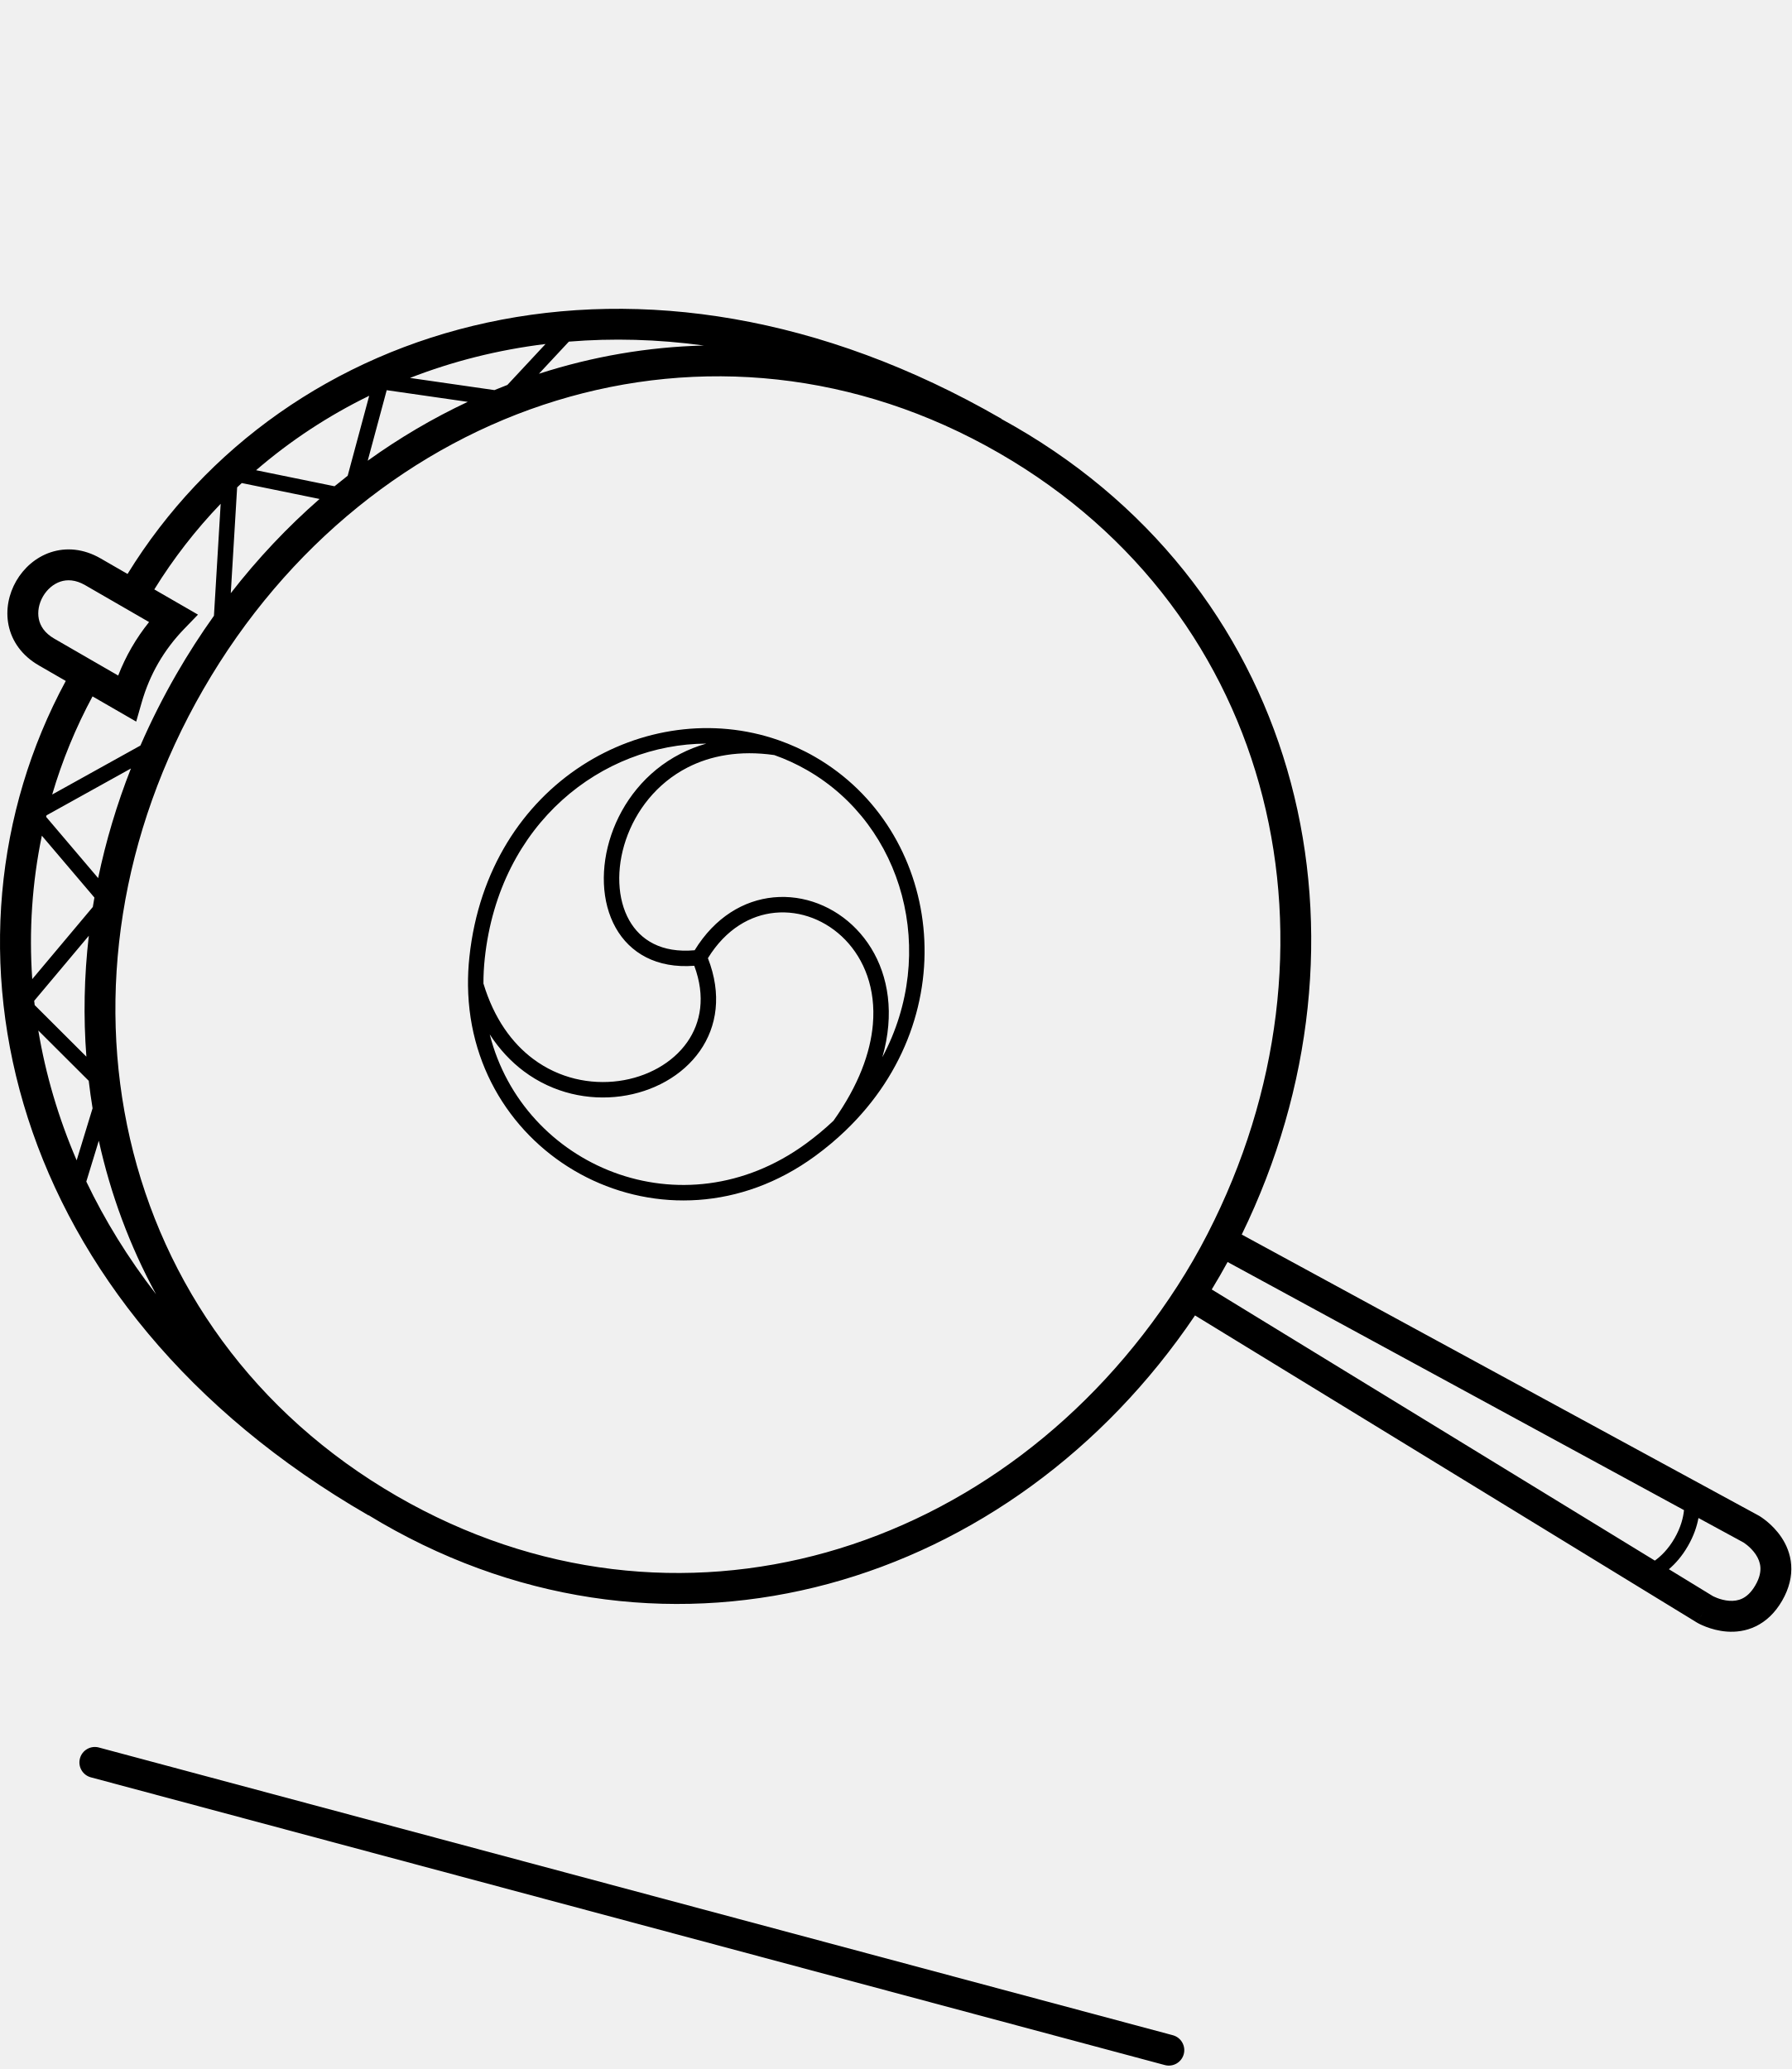
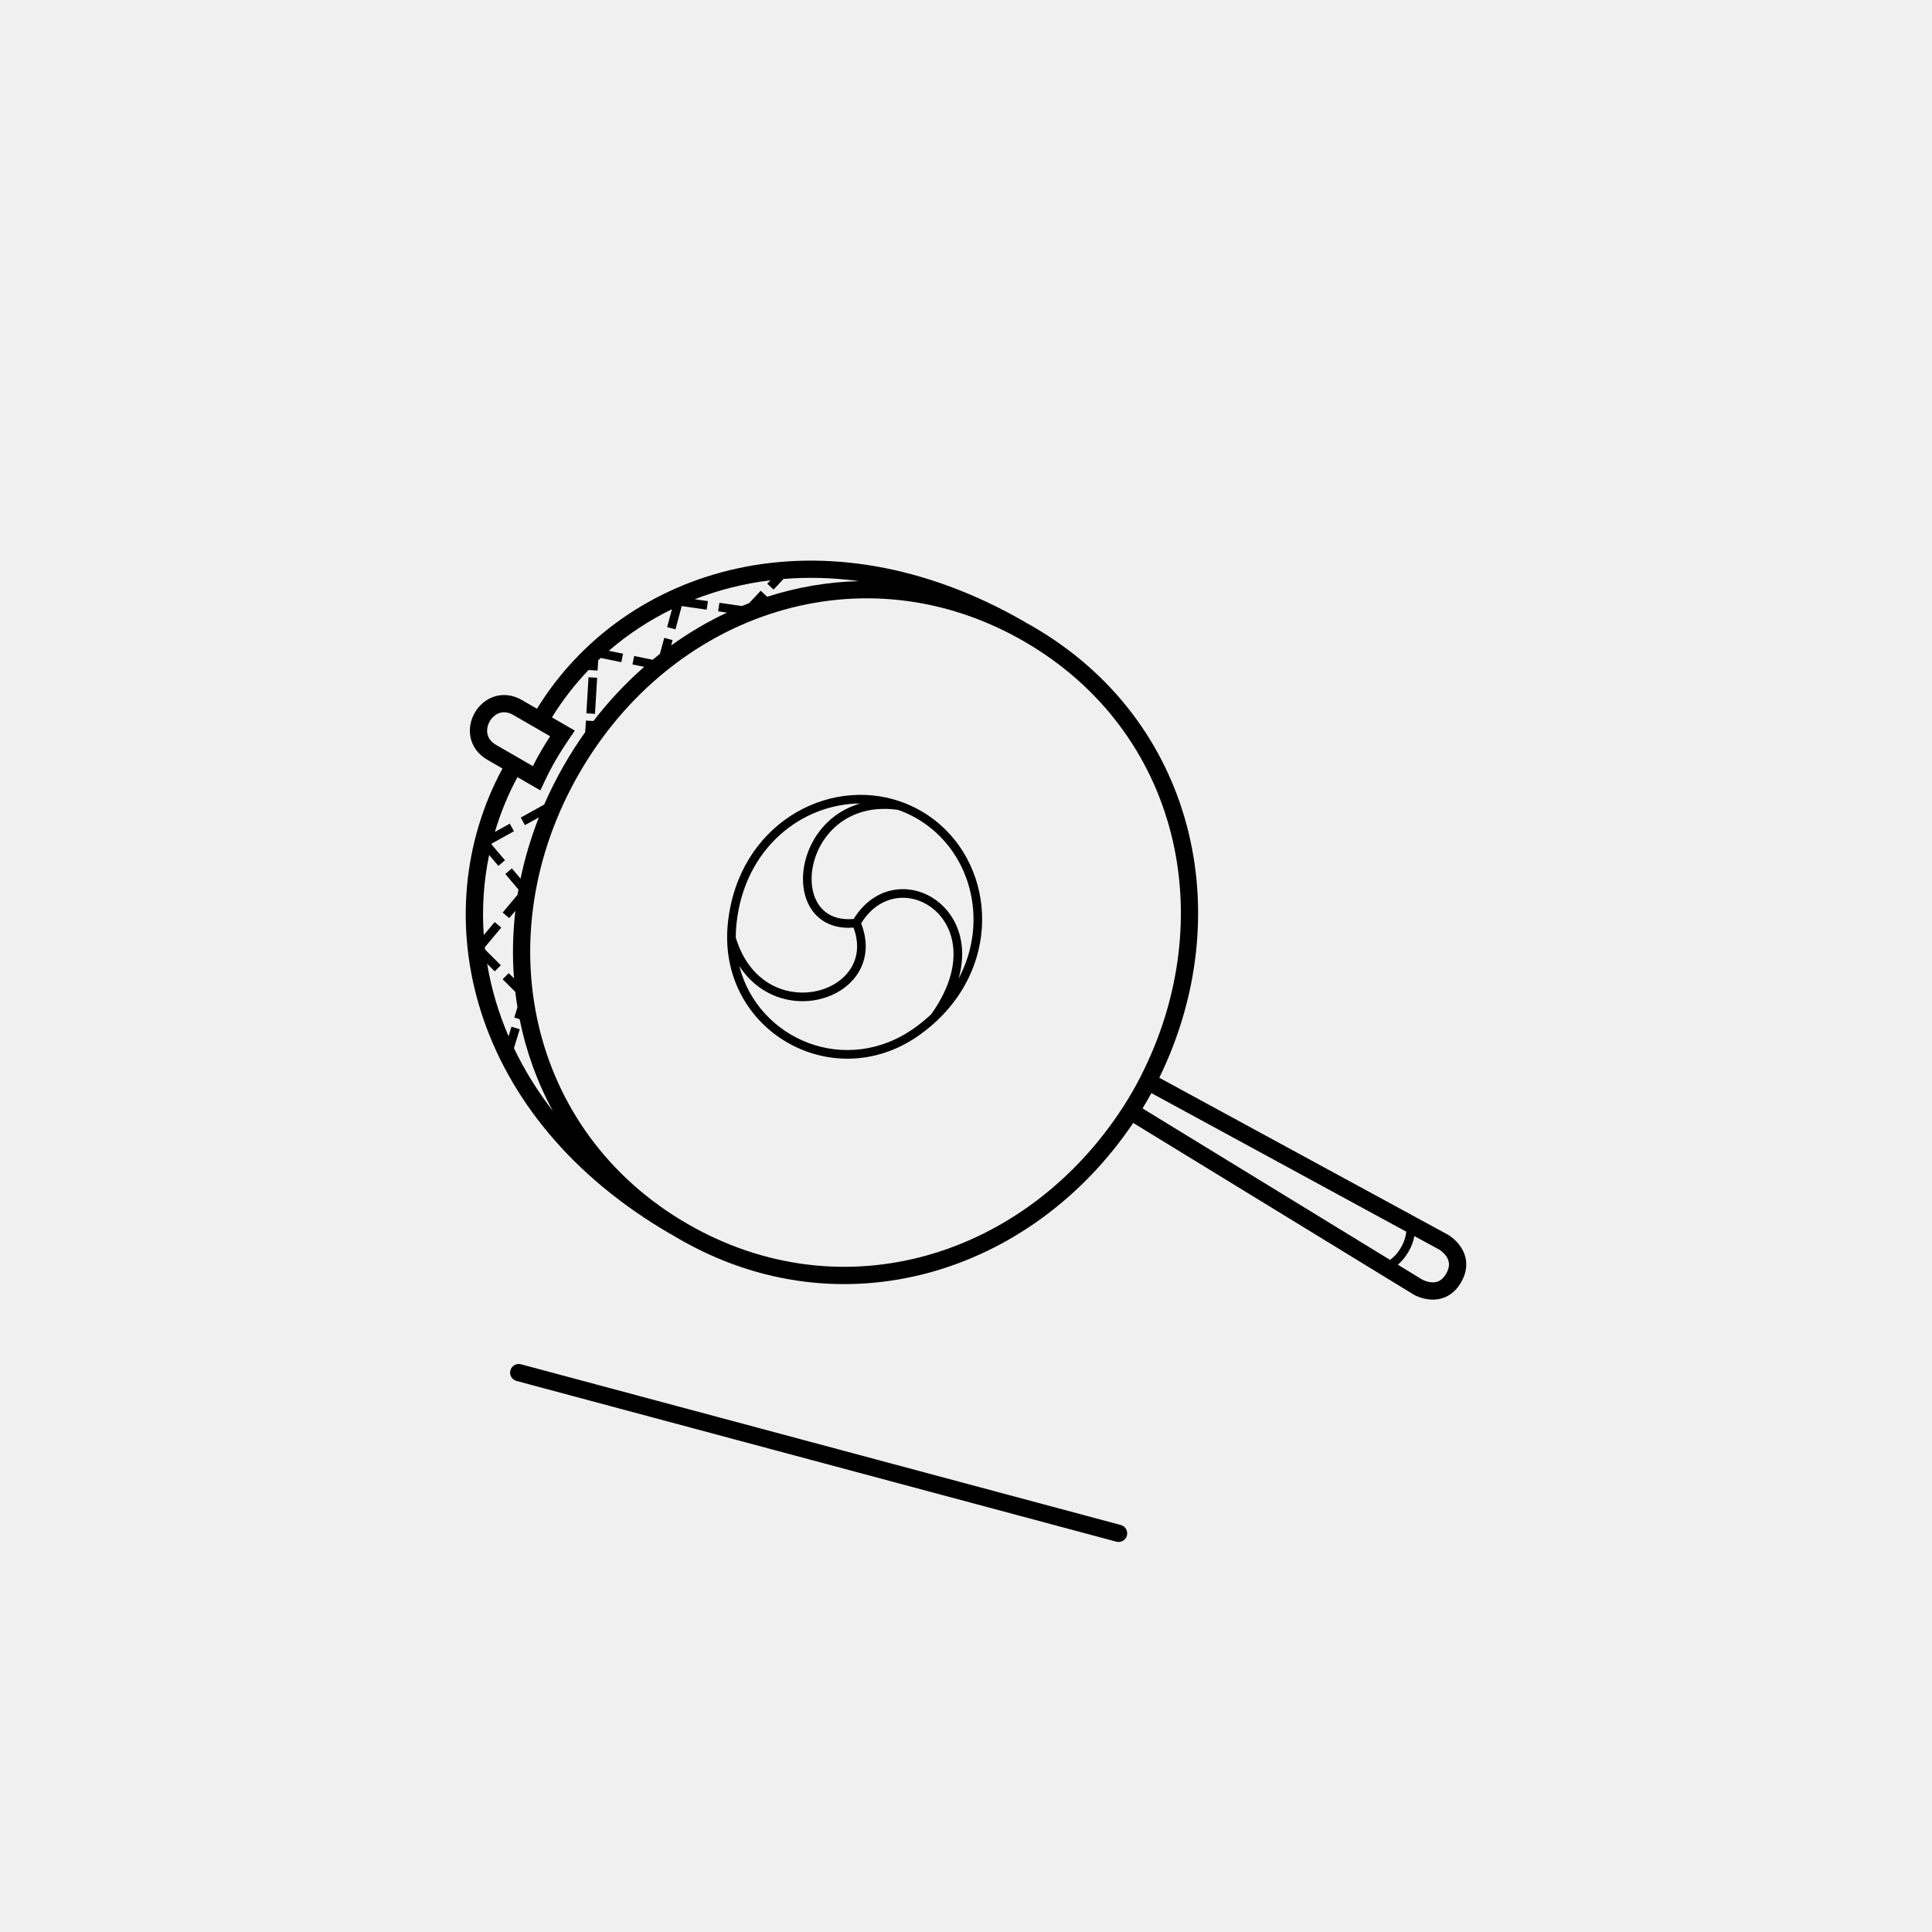
- <svg xmlns="http://www.w3.org/2000/svg" width="116" height="134" viewBox="0 0 116 134" fill="none">
-   <g clip-path="url(#clip0)">
-     <path fill-rule="evenodd" clip-rule="evenodd" d="M36.838 22.126C39.651 21.895 42.577 21.968 45.583 22.378C41.943 22.468 38.351 23.092 34.898 24.207L36.838 22.126ZM35.327 22.28C32.24 22.658 29.299 23.405 26.549 24.477L32.018 25.265C32.297 25.15 32.576 25.038 32.857 24.93L35.327 22.28ZM30.29 26.026L25.042 25.27L23.812 29.839C25.87 28.358 28.038 27.083 30.29 26.026ZM22.515 30.811C22.229 31.035 21.945 31.262 21.663 31.493L16.583 30.454C18.782 28.558 21.239 26.934 23.909 25.632L22.515 30.811ZM15.655 31.285L20.694 32.316C18.621 34.127 16.693 36.167 14.944 38.418L15.356 31.566C15.455 31.472 15.555 31.378 15.655 31.285ZM14.29 32.628C12.668 34.318 11.227 36.175 9.992 38.174L11.711 39.166L12.82 39.807L11.93 40.727C10.611 42.092 9.694 43.679 9.172 45.504L8.82 46.735L7.711 46.095L5.992 45.102C4.901 47.129 4.027 49.258 3.379 51.458L9.093 48.286C9.778 46.712 10.561 45.157 11.442 43.63C12.195 42.328 13 41.077 13.855 39.88L14.29 32.628ZM2.987 52.905C2.995 52.872 3.004 52.839 3.012 52.806L8.479 49.771C7.559 52.11 6.852 54.485 6.356 56.871L2.987 52.905ZM2.71 54.124C2.084 57.143 1.869 60.265 2.088 63.414L6.011 58.74C6.044 58.537 6.078 58.334 6.114 58.131L2.71 54.124ZM2.246 65.095C2.235 65.003 2.225 64.911 2.214 64.819L5.752 60.604C5.447 63.23 5.396 65.853 5.594 68.436L2.246 65.095ZM2.481 66.742C2.951 69.563 3.774 72.384 4.964 75.15L5.995 71.778C5.899 71.188 5.815 70.595 5.746 69.999L2.481 66.742ZM5.589 76.526C6.784 79.025 8.286 81.471 10.106 83.822C8.401 80.692 7.163 77.347 6.398 73.88L5.589 76.526ZM23.858 98.127C24.141 98.3 24.428 98.47 24.717 98.638C43.501 109.482 65.515 102.784 77.386 85.195L109.879 105.081L109.888 105.087L109.897 105.092L110.401 104.229C109.897 105.092 109.898 105.093 109.898 105.093L109.899 105.093L109.901 105.095L109.906 105.097L109.919 105.105C109.929 105.11 109.941 105.117 109.956 105.125L109.985 105.14L110.007 105.152L110.034 105.166L110.075 105.187C110.174 105.235 110.311 105.298 110.479 105.362C110.811 105.489 111.287 105.632 111.837 105.671C112.391 105.71 113.044 105.645 113.694 105.331C114.352 105.014 114.941 104.473 115.405 103.669C115.869 102.865 116.043 102.084 115.991 101.356C115.94 100.635 115.673 100.036 115.365 99.573C115.059 99.113 114.701 98.769 114.427 98.542C114.288 98.428 114.166 98.339 114.075 98.277C114.029 98.246 113.991 98.222 113.963 98.203L113.951 98.196L113.926 98.181L113.914 98.174L113.909 98.171L113.907 98.17L113.906 98.169C113.906 98.169 113.906 98.169 113.749 98.436L113.424 98.993L113.905 98.169L113.892 98.161L113.879 98.154L80.411 79.957C89.707 60.882 84.501 38.468 65.717 27.623C65.428 27.456 65.137 27.293 64.846 27.134L64.852 27.123C41.374 13.569 18.393 20.712 8.259 37.173L6.514 36.166C5.413 35.531 4.281 35.439 3.282 35.77C2.307 36.094 1.532 36.796 1.05 37.63C0.569 38.465 0.348 39.487 0.555 40.493C0.767 41.524 1.413 42.459 2.514 43.095L4.259 44.102C-4.93 61.108 0.374 84.583 23.852 98.137L23.858 98.127ZM64.717 29.355C46.121 18.619 23.978 25.918 13.175 44.63C2.371 63.343 7.121 86.169 25.717 96.905C43.748 107.315 65.011 100.713 76.243 83.296C76.594 82.752 76.933 82.197 77.26 81.63C77.588 81.064 77.899 80.493 78.194 79.917C87.662 61.481 82.748 39.765 64.717 29.355ZM108.072 101.631L110.907 103.365L110.907 103.365C110.916 103.371 110.934 103.38 110.96 103.393C111.011 103.418 111.092 103.455 111.194 103.494C111.404 103.575 111.682 103.655 111.978 103.676C112.271 103.696 112.559 103.659 112.825 103.53C113.084 103.405 113.387 103.164 113.673 102.669C113.959 102.174 114.017 101.788 113.997 101.498C113.975 101.199 113.864 100.927 113.7 100.68C113.534 100.431 113.327 100.228 113.153 100.084C113.068 100.014 112.996 99.962 112.949 99.93C112.938 99.922 112.928 99.916 112.92 99.911L112.901 99.899L109.987 98.314C109.889 98.843 109.688 99.464 109.303 100.13C108.919 100.797 108.481 101.282 108.072 101.631ZM107.163 101.074C107.552 100.794 108.026 100.342 108.437 99.63C108.848 98.918 109.003 98.282 109.051 97.805L79.495 81.735C79.331 82.035 79.164 82.333 78.992 82.63C78.821 82.927 78.646 83.222 78.468 83.513L107.163 101.074ZM52.785 49.024C52.011 48.577 51.21 48.213 50.392 47.929C41.922 44.985 31.613 50.616 30.397 61.975C30.329 62.611 30.299 63.235 30.307 63.845C30.441 75.191 43.16 81.894 52.763 74.888C53.476 74.368 54.132 73.818 54.733 73.243C62.662 65.658 60.953 53.74 52.785 49.024ZM57.138 68.471C60.756 61.691 58.513 53.486 52.285 49.89C51.593 49.49 50.876 49.162 50.143 48.903C47.879 48.578 46.005 48.946 44.52 49.708C42.515 50.737 41.169 52.51 40.529 54.393C39.886 56.286 39.973 58.23 40.745 59.6C41.467 60.882 42.83 61.739 44.983 61.544C46.301 59.397 48.169 58.304 50.09 58.119C52.062 57.929 54.038 58.703 55.458 60.175C56.884 61.653 57.747 63.828 57.521 66.436C57.464 67.09 57.339 67.77 57.138 68.471ZM44.959 62.549C42.515 62.735 40.794 61.725 39.873 60.091C38.928 58.412 38.873 56.16 39.583 54.071C40.296 51.973 41.8 49.979 44.064 48.818C44.585 48.551 45.143 48.329 45.738 48.16C39.028 48.185 32.336 53.256 31.391 62.081C31.332 62.63 31.305 63.17 31.306 63.699C31.995 65.978 33.162 67.56 34.516 68.576C36.206 69.845 38.227 70.261 40.072 70.01C41.922 69.758 43.559 68.842 44.504 67.493C45.386 66.233 45.701 64.547 44.959 62.549ZM31.714 66.992C33.874 75.545 44.173 79.916 52.174 74.08C52.824 73.606 53.423 73.106 53.974 72.585C55.609 70.287 56.366 68.173 56.524 66.349C56.727 64.02 55.957 62.133 54.739 60.87C53.515 59.602 51.834 58.956 50.185 59.115C48.606 59.267 47.009 60.161 45.842 62.056C46.757 64.399 46.431 66.484 45.323 68.066C44.191 69.682 42.284 70.718 40.206 71.001C38.123 71.284 35.834 70.815 33.915 69.376C33.093 68.758 32.345 67.968 31.714 66.992ZM2.514 40.09C2.605 40.534 2.883 40.998 3.514 41.362L7.653 43.752C8.142 42.495 8.809 41.34 9.653 40.288L5.514 37.898C4.883 37.534 4.342 37.526 3.912 37.668C3.459 37.819 3.051 38.166 2.782 38.63C2.514 39.096 2.418 39.622 2.514 40.09Z" fill="black" />
-     <path fill-rule="evenodd" clip-rule="evenodd" d="M5.177 113.885C5.32 113.352 5.868 113.035 6.402 113.178L75.949 131.813C76.482 131.956 76.799 132.504 76.656 133.038C76.513 133.571 75.964 133.888 75.431 133.745L5.884 115.11C5.351 114.967 5.034 114.419 5.177 113.885Z" fill="black" />
-   </g>
-   <defs>
-     <clipPath id="clip0">
-       <rect width="116" height="134" fill="white" />
-     </clipPath>
-   </defs>
+ <svg xmlns="http://www.w3.org/2000/svg" width="224" height="224" viewBox="0 0 224 224" fill="none">
+   <path fill-rule="evenodd" clip-rule="evenodd" d="M90.838 67.126C93.651 66.895 96.577 66.968 99.582 67.377C95.942 67.468 92.35 68.092 88.897 69.207L88.93 69.172L88.199 68.49L86.856 69.93C86.576 70.038 86.296 70.15 86.017 70.265L83.409 69.889L83.267 70.879L84.289 71.026C82.038 72.083 79.869 73.358 77.812 74.839L77.98 74.214L77.014 73.954L76.514 75.811C76.228 76.034 75.944 76.262 75.663 76.493L73.529 76.057L73.329 77.037L74.693 77.316C72.566 79.175 70.591 81.275 68.806 83.596L67.935 83.544L67.854 84.88C67 86.077 66.194 87.328 65.442 88.63C64.561 90.157 63.778 91.712 63.093 93.286L60.379 94.792L60.864 95.666L62.478 94.771C61.559 97.11 60.852 99.485 60.356 101.871L59.349 100.687L58.587 101.334L60.113 103.131C60.078 103.334 60.043 103.537 60.01 103.74L58.278 105.804L59.044 106.447L59.752 105.604C59.447 108.23 59.395 110.853 59.594 113.436L58.983 112.826L58.276 113.534L59.745 114.999C59.815 115.595 59.898 116.188 59.995 116.778L59.628 117.976L60.247 118.165C60.995 121.887 62.284 125.477 64.106 128.822C62.285 126.471 60.783 124.025 59.588 121.526L60.259 119.331L59.303 119.039L58.963 120.15C57.773 117.384 56.95 114.563 56.48 111.742L57.361 112.62L58.067 111.912L56.245 110.095C56.235 110.003 56.224 109.911 56.214 109.819L58.119 107.549L57.353 106.906L56.087 108.414C55.869 105.265 56.083 102.143 56.71 99.124L57.785 100.39L58.547 99.743L56.987 97.905C56.995 97.872 57.003 97.839 57.011 97.805L59.59 96.374L59.105 95.5L57.378 96.458C58.027 94.258 58.901 92.129 59.991 90.102L61.71 91.095L62.65 91.637L63.114 90.656C63.974 88.838 64.784 87.436 66.037 85.595L66.643 84.705L65.71 84.166L63.991 83.174C65.227 81.175 66.668 79.318 68.29 77.628L68.286 77.685L69.284 77.745L69.355 76.566C69.454 76.472 69.554 76.378 69.655 76.285L72.038 76.772L72.238 75.793L70.583 75.454C72.781 73.558 75.239 71.934 77.909 70.632L77.35 72.705L78.316 72.965L79.042 70.27L81.934 70.687L82.077 69.697L80.549 69.477C83.299 68.406 86.24 67.658 89.326 67.281L88.957 67.677L89.689 68.359L90.838 67.126ZM58.258 89.102L56.514 88.095C55.413 87.459 54.767 86.524 54.555 85.493C54.347 84.487 54.568 83.465 55.05 82.63C55.532 81.796 56.306 81.094 57.282 80.77C58.28 80.439 59.413 80.531 60.514 81.166L62.258 82.173C72.392 65.712 95.374 58.569 118.851 72.123L118.845 72.134C119.137 72.293 119.427 72.456 119.717 72.623C138.501 83.468 143.707 105.882 134.41 124.957L167.879 143.154L167.892 143.161L167.905 143.169L167.424 143.993L167.749 143.436C167.905 143.169 167.905 143.169 167.906 143.169L167.907 143.17L167.909 143.171L167.913 143.174L167.926 143.181L167.951 143.196L167.962 143.203C167.991 143.222 168.029 143.246 168.074 143.277C168.165 143.339 168.287 143.428 168.426 143.542C168.7 143.769 169.059 144.113 169.365 144.573C169.673 145.036 169.94 145.635 169.991 146.356C170.043 147.084 169.869 147.865 169.404 148.669C168.94 149.473 168.352 150.014 167.694 150.331C167.044 150.645 166.391 150.71 165.837 150.671C165.286 150.632 164.81 150.489 164.479 150.362C164.311 150.298 164.174 150.235 164.075 150.187L164.033 150.166L164.007 150.152L163.984 150.14L163.956 150.125C163.941 150.117 163.928 150.11 163.918 150.105L163.906 150.097L163.901 150.095L163.899 150.093L163.898 150.093C163.897 150.093 163.897 150.092 164.401 149.229L163.897 150.092L163.888 150.087L163.879 150.081L131.386 130.195C119.515 147.784 97.501 154.482 78.717 143.637C78.427 143.47 78.141 143.3 77.857 143.127L77.851 143.137C54.374 129.583 49.069 106.109 58.258 89.102ZM118.717 74.355C100.121 63.619 77.978 70.918 67.174 89.63C56.37 108.343 61.121 131.169 79.717 141.905C97.748 152.315 119.01 145.713 130.243 128.296C130.594 127.752 130.933 127.197 131.26 126.63C131.587 126.064 131.898 125.493 132.194 124.917C141.661 106.481 136.747 84.765 118.717 74.355ZM162.072 146.631L164.906 148.365L164.906 148.365C164.916 148.371 164.934 148.38 164.959 148.393C165.011 148.418 165.091 148.455 165.194 148.494C165.404 148.575 165.681 148.655 165.978 148.676C166.27 148.696 166.558 148.659 166.825 148.53C167.083 148.405 167.387 148.164 167.672 147.669C167.958 147.174 168.017 146.788 167.996 146.498C167.975 146.199 167.863 145.927 167.7 145.68C167.534 145.431 167.326 145.228 167.153 145.084C167.068 145.014 166.996 144.962 166.948 144.93C166.937 144.922 166.928 144.916 166.92 144.911L166.901 144.899L163.987 143.314C163.889 143.843 163.687 144.464 163.303 145.13C162.918 145.797 162.48 146.282 162.072 146.631ZM161.163 146.074C161.552 145.794 162.026 145.342 162.437 144.63C162.848 143.918 163.002 143.282 163.05 142.805L133.494 126.735C133.331 127.035 133.163 127.333 132.992 127.63C132.82 127.928 132.646 128.222 132.468 128.513L161.163 146.074ZM106.784 94.024C106.01 93.577 105.209 93.213 104.392 92.929C95.921 89.985 85.612 95.616 84.396 106.975C84.328 107.611 84.299 108.235 84.306 108.845C84.44 120.191 97.159 126.894 106.763 119.888C107.475 119.368 108.131 118.818 108.732 118.243C116.661 110.658 114.952 98.74 106.784 94.024ZM111.137 113.471C114.756 106.691 112.512 98.486 106.284 94.89C105.592 94.49 104.875 94.162 104.142 93.903C101.878 93.578 100.004 93.946 98.52 94.708C96.514 95.737 95.169 97.51 94.529 99.393C93.885 101.286 93.972 103.23 94.744 104.6C95.466 105.882 96.829 106.739 98.982 106.544C100.3 104.397 102.168 103.304 104.089 103.119C106.061 102.929 108.037 103.703 109.458 105.175C110.884 106.653 111.747 108.828 111.52 111.436C111.463 112.09 111.338 112.77 111.137 113.471ZM98.959 107.549C96.514 107.735 94.794 106.725 93.873 105.091C92.927 103.412 92.872 101.16 93.582 99.071C94.295 96.973 95.8 94.979 98.063 93.818C98.584 93.551 99.143 93.329 99.737 93.16C93.027 93.185 86.335 98.256 85.391 107.081C85.332 107.63 85.304 108.17 85.306 108.699C85.994 110.978 87.162 112.56 88.515 113.576C90.206 114.845 92.227 115.261 94.071 115.01C95.921 114.758 97.558 113.842 98.503 112.492C99.385 111.233 99.7 109.547 98.959 107.549ZM85.714 111.992C87.874 120.545 98.173 124.916 106.173 119.08C106.823 118.606 107.423 118.106 107.973 117.585C109.608 115.287 110.365 113.173 110.524 111.349C110.726 109.02 109.957 107.133 108.738 105.87C107.515 104.602 105.833 103.956 104.185 104.115C102.606 104.267 101.008 105.161 99.841 107.056C100.757 109.399 100.43 111.484 99.322 113.066C98.191 114.682 96.283 115.718 94.206 116.001C92.123 116.284 89.833 115.815 87.915 114.376C87.092 113.758 86.345 112.968 85.714 111.992ZM68.983 82.767L69.234 78.582L68.236 78.522L67.985 82.707L68.983 82.767ZM56.514 85.09C56.605 85.534 56.883 85.998 57.514 86.362L61.782 88.827C62.385 87.633 63.005 86.563 63.786 85.365L59.514 82.898C58.883 82.534 58.342 82.526 57.912 82.668C57.459 82.819 57.05 83.165 56.782 83.63C56.514 84.096 56.417 84.622 56.514 85.09Z" fill="black" />
+   <path fill-rule="evenodd" clip-rule="evenodd" d="M59.177 158.885C59.32 158.352 59.868 158.035 60.402 158.178L129.949 176.813C130.482 176.956 130.799 177.504 130.656 178.038C130.513 178.571 129.964 178.888 129.431 178.745L59.884 160.11C59.351 159.967 59.034 159.419 59.177 158.885Z" fill="black" />
</svg>
